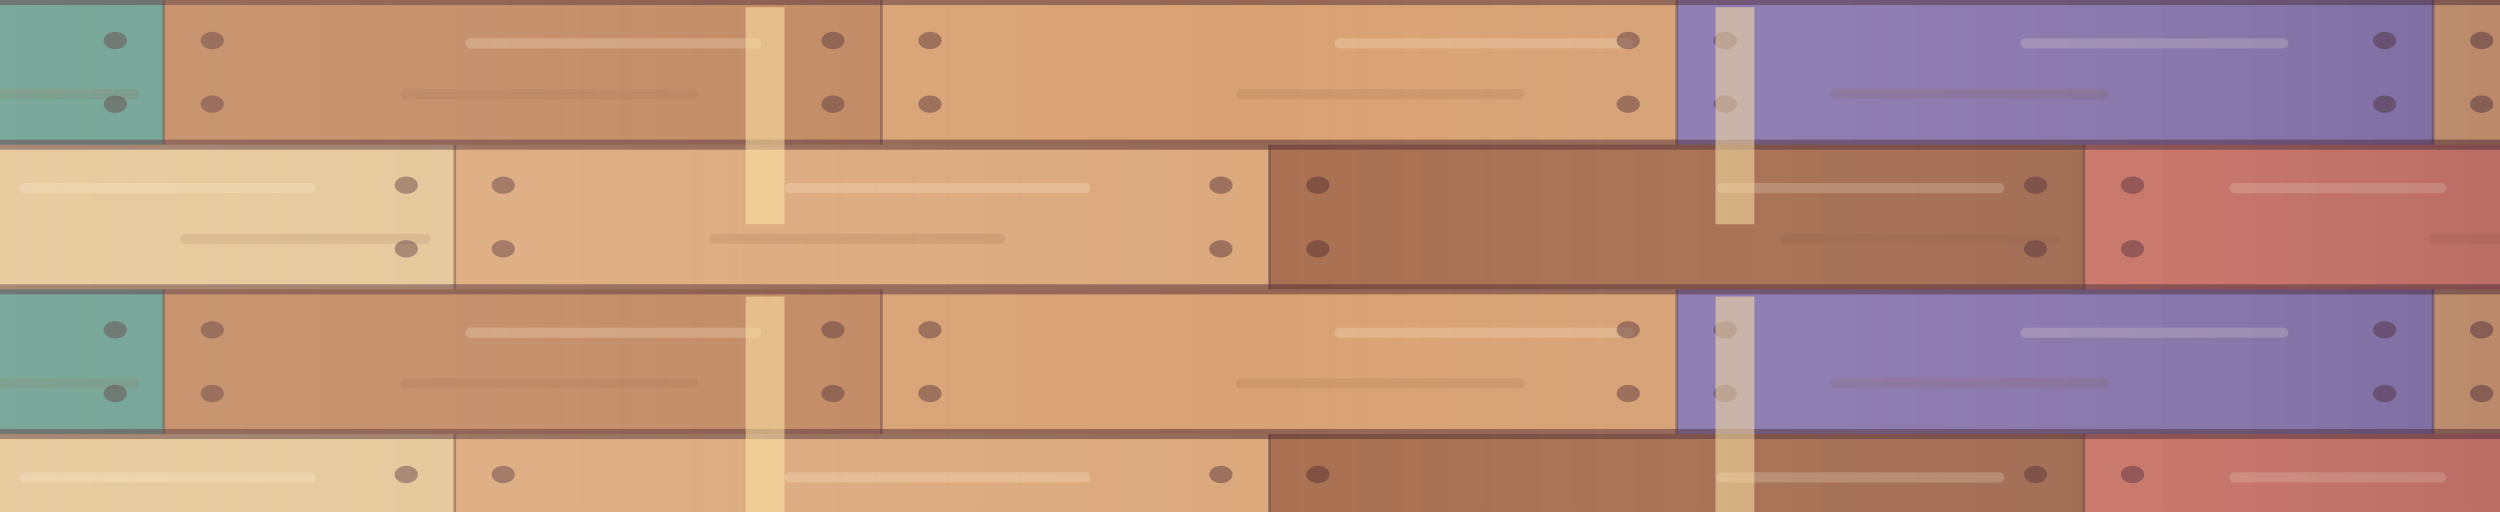
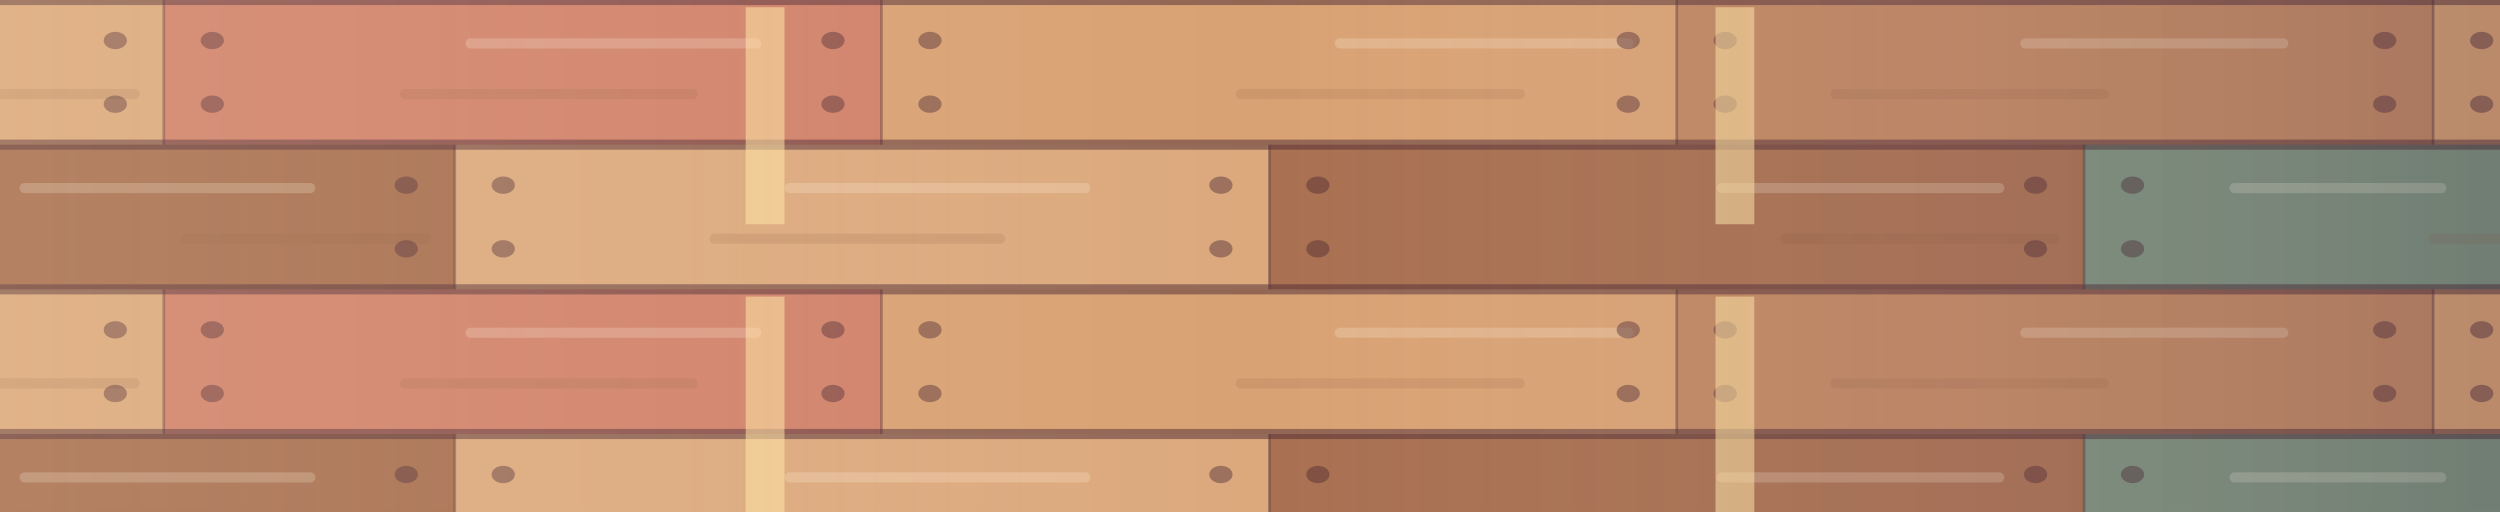
<svg xmlns="http://www.w3.org/2000/svg" width="1890" height="387" viewBox="0 0 1890 387">
  <rect width="1890" height="387" fill="#C08660" />
-   <rect x="-198.76" y="-218.74" width="322.6" height="109.97" fill="#669d91" />
-   <rect x="123.84" y="-218.74" width="542.55" height="109.97" fill="#c18862" />
+   <rect x="-198.76" y="-218.74" width="322.6" height="109.97" fill="#dca87b" />
+   <rect x="123.84" y="-218.74" width="542.55" height="109.97" fill="#d1826a" />
  <rect x="666.39" y="-218.74" width="601.21" height="109.97" fill="#d9a274" />
-   <rect x="1267.6" y="-218.74" width="571.88" height="109.97" fill="#8e7cb2" />
+   <rect x="1267.6" y="-218.74" width="571.88" height="109.97" fill="#c18762" />
  <rect x="1839.48" y="-218.74" width="249.28" height="109.97" fill="#d59e71" />
-   <rect x="-198.76" y="-109.37" width="542.56" height="109.97" fill="#e4c597" />
+   <rect x="-198.76" y="-109.37" width="542.56" height="109.97" fill="#a86f50" />
  <rect x="343.8" y="-109.37" width="615.86" height="109.97" fill="#dca97d" />
  <rect x="959.66" y="-109.37" width="615.87" height="109.97" fill="#a97051" />
-   <rect x="1575.53" y="-109.37" width="513.23" height="109.97" fill="#d77c6b" />
-   <rect x="-198.76" y="0" width="322.6" height="109.97" fill="#669d91" />
-   <rect x="123.84" y="0" width="542.55" height="109.97" fill="#c18862" />
+   <rect x="1575.53" y="-109.37" width="513.23" height="109.97" fill="#7f907b" />
+   <rect x="-198.76" y="0" width="322.6" height="109.97" fill="#dca87b" />
+   <rect x="123.84" y="0" width="542.55" height="109.97" fill="#d1826a" />
  <rect x="666.39" y="0" width="601.21" height="109.97" fill="#d9a274" />
-   <rect x="1267.6" y="0" width="571.88" height="109.97" fill="#8e7cb2" />
+   <rect x="1267.6" y="0" width="571.88" height="109.97" fill="#c18762" />
  <rect x="1839.48" y="0" width="249.28" height="109.97" fill="#d59e71" />
-   <rect x="-198.76" y="109.37" width="542.56" height="109.97" fill="#e4c597" />
+   <rect x="-198.76" y="109.37" width="542.56" height="109.97" fill="#a86f50" />
  <rect x="343.8" y="109.37" width="615.86" height="109.97" fill="#dca97d" />
  <rect x="959.66" y="109.37" width="615.87" height="109.97" fill="#a97051" />
-   <rect x="1575.53" y="109.37" width="513.23" height="109.97" fill="#d77c6b" />
-   <rect x="-198.76" y="218.74" width="322.6" height="109.97" fill="#669d91" />
-   <rect x="123.84" y="218.74" width="542.55" height="109.97" fill="#c18862" />
+   <rect x="1575.53" y="109.37" width="513.23" height="109.97" fill="#7f907b" />
+   <rect x="-198.76" y="218.74" width="322.6" height="109.97" fill="#dca87b" />
+   <rect x="123.84" y="218.74" width="542.55" height="109.97" fill="#d1826a" />
  <rect x="666.39" y="218.74" width="601.21" height="109.97" fill="#d9a274" />
-   <rect x="1267.6" y="218.74" width="571.88" height="109.97" fill="#8e7cb2" />
+   <rect x="1267.6" y="218.74" width="571.88" height="109.97" fill="#c18762" />
  <rect x="1839.48" y="218.74" width="249.28" height="109.97" fill="#d59e71" />
-   <rect x="-198.76" y="328.11" width="542.56" height="109.97" fill="#e4c597" />
+   <rect x="-198.76" y="328.11" width="542.56" height="109.97" fill="#a86f50" />
  <rect x="343.8" y="328.11" width="615.86" height="109.97" fill="#dca97d" />
  <rect x="959.66" y="328.11" width="615.87" height="109.97" fill="#a97051" />
-   <rect x="1575.53" y="328.11" width="513.23" height="109.97" fill="#d77c6b" />
-   <rect x="-198.76" y="437.48" width="322.6" height="109.97" fill="#669d91" />
-   <rect x="123.84" y="437.48" width="542.55" height="109.97" fill="#c18862" />
+   <rect x="1575.53" y="328.11" width="513.23" height="109.97" fill="#7f907b" />
+   <rect x="-198.76" y="437.48" width="322.6" height="109.97" fill="#dca87b" />
+   <rect x="123.84" y="437.48" width="542.55" height="109.97" fill="#d1826a" />
  <rect x="666.39" y="437.48" width="601.21" height="109.97" fill="#d9a274" />
-   <rect x="1267.6" y="437.48" width="571.88" height="109.97" fill="#8e7cb2" />
+   <rect x="1267.6" y="437.48" width="571.88" height="109.97" fill="#c18762" />
  <rect x="1839.48" y="437.48" width="249.28" height="109.97" fill="#d59e71" />
-   <rect x="-198.76" y="546.85" width="542.56" height="109.97" fill="#e4c597" />
+   <rect x="-198.76" y="546.85" width="542.56" height="109.97" fill="#a86f50" />
  <rect x="343.8" y="546.85" width="615.86" height="109.97" fill="#dca97d" />
  <rect x="959.66" y="546.85" width="615.87" height="109.97" fill="#a97051" />
-   <rect x="1575.53" y="546.85" width="513.23" height="109.97" fill="#d77c6b" />
+   <rect x="1575.53" y="546.85" width="513.23" height="109.97" fill="#7f907b" />
  <path d="M-104.73 -185.93H-12.28" stroke="#FFF6DE" stroke-opacity="0.22" stroke-width="7.66" stroke-linecap="round" />
  <path d="M-14.86 -147.65H101.85" stroke="#8C5A40" stroke-opacity="0.16" stroke-width="7.66" stroke-linecap="round" />
  <path d="M355.71 -185.93H571.66" stroke="#FFF6DE" stroke-opacity="0.22" stroke-width="7.66" stroke-linecap="round" />
  <path d="M306.25 -147.65H523.58" stroke="#8C5A40" stroke-opacity="0.16" stroke-width="7.66" stroke-linecap="round" />
  <path d="M1012.94 -185.93H1231.1" stroke="#FFF6DE" stroke-opacity="0.22" stroke-width="7.66" stroke-linecap="round" />
  <path d="M938.06 -147.65H1148.94" stroke="#8C5A40" stroke-opacity="0.16" stroke-width="7.66" stroke-linecap="round" />
  <path d="M1531.17 -185.93H1726.15" stroke="#FFF6DE" stroke-opacity="0.22" stroke-width="7.66" stroke-linecap="round" />
  <path d="M1387.66 -147.65H1590.5" stroke="#8C5A40" stroke-opacity="0.16" stroke-width="7.66" stroke-linecap="round" />
  <path d="M1965.5 -185.93H2041.4" stroke="#FFF6DE" stroke-opacity="0.22" stroke-width="7.66" stroke-linecap="round" />
  <path d="M1939.35 -147.65H2027.69" stroke="#8C5A40" stroke-opacity="0.16" stroke-width="7.66" stroke-linecap="round" />
  <path d="M18.62 -76.56H234.57" stroke="#FFF6DE" stroke-opacity="0.22" stroke-width="7.66" stroke-linecap="round" />
  <path d="M140.08 -38.28H321.8" stroke="#8C5A40" stroke-opacity="0.16" stroke-width="7.66" stroke-linecap="round" />
  <path d="M597.04 -76.56H820.53" stroke="#FFF6DE" stroke-opacity="0.22" stroke-width="7.66" stroke-linecap="round" />
  <path d="M540.2 -38.28H756.21" stroke="#8C5A40" stroke-opacity="0.16" stroke-width="7.66" stroke-linecap="round" />
  <path d="M1301.47 -76.56H1511.45" stroke="#FFF6DE" stroke-opacity="0.22" stroke-width="7.66" stroke-linecap="round" />
  <path d="M1349.37 -38.28H1553.54" stroke="#8C5A40" stroke-opacity="0.16" stroke-width="7.66" stroke-linecap="round" />
  <path d="M1689.33 -76.56H1845.59" stroke="#FFF6DE" stroke-opacity="0.22" stroke-width="7.66" stroke-linecap="round" />
  <path d="M1839.34 -38.28H2021.21" stroke="#8C5A40" stroke-opacity="0.16" stroke-width="7.66" stroke-linecap="round" />
  <path d="M-104.73 32.81H-12.28" stroke="#FFF6DE" stroke-opacity="0.22" stroke-width="7.66" stroke-linecap="round" />
  <path d="M-14.86 71.09H101.85" stroke="#8C5A40" stroke-opacity="0.16" stroke-width="7.66" stroke-linecap="round" />
  <path d="M355.71 32.81H571.66" stroke="#FFF6DE" stroke-opacity="0.22" stroke-width="7.66" stroke-linecap="round" />
  <path d="M306.25 71.09H523.58" stroke="#8C5A40" stroke-opacity="0.16" stroke-width="7.66" stroke-linecap="round" />
  <path d="M1012.94 32.81H1231.1" stroke="#FFF6DE" stroke-opacity="0.22" stroke-width="7.66" stroke-linecap="round" />
  <path d="M938.06 71.09H1148.94" stroke="#8C5A40" stroke-opacity="0.16" stroke-width="7.66" stroke-linecap="round" />
  <path d="M1531.17 32.81H1726.15" stroke="#FFF6DE" stroke-opacity="0.22" stroke-width="7.66" stroke-linecap="round" />
  <path d="M1387.66 71.09H1590.5" stroke="#8C5A40" stroke-opacity="0.16" stroke-width="7.66" stroke-linecap="round" />
  <path d="M1965.5 32.81H2041.4" stroke="#FFF6DE" stroke-opacity="0.22" stroke-width="7.66" stroke-linecap="round" />
  <path d="M1939.35 71.09H2027.69" stroke="#8C5A40" stroke-opacity="0.16" stroke-width="7.66" stroke-linecap="round" />
  <path d="M18.62 142.18H234.57" stroke="#FFF6DE" stroke-opacity="0.22" stroke-width="7.66" stroke-linecap="round" />
  <path d="M140.08 180.46H321.8" stroke="#8C5A40" stroke-opacity="0.16" stroke-width="7.66" stroke-linecap="round" />
  <path d="M597.04 142.18H820.53" stroke="#FFF6DE" stroke-opacity="0.22" stroke-width="7.66" stroke-linecap="round" />
  <path d="M540.2 180.46H756.21" stroke="#8C5A40" stroke-opacity="0.16" stroke-width="7.66" stroke-linecap="round" />
  <path d="M1301.47 142.18H1511.45" stroke="#FFF6DE" stroke-opacity="0.22" stroke-width="7.66" stroke-linecap="round" />
  <path d="M1349.37 180.46H1553.54" stroke="#8C5A40" stroke-opacity="0.16" stroke-width="7.66" stroke-linecap="round" />
  <path d="M1689.33 142.18H1845.59" stroke="#FFF6DE" stroke-opacity="0.22" stroke-width="7.66" stroke-linecap="round" />
  <path d="M1839.34 180.46H2021.21" stroke="#8C5A40" stroke-opacity="0.16" stroke-width="7.66" stroke-linecap="round" />
  <path d="M-104.73 251.55H-12.28" stroke="#FFF6DE" stroke-opacity="0.22" stroke-width="7.66" stroke-linecap="round" />
  <path d="M-14.86 289.83H101.85" stroke="#8C5A40" stroke-opacity="0.16" stroke-width="7.66" stroke-linecap="round" />
  <path d="M355.71 251.55H571.66" stroke="#FFF6DE" stroke-opacity="0.22" stroke-width="7.66" stroke-linecap="round" />
  <path d="M306.25 289.83H523.58" stroke="#8C5A40" stroke-opacity="0.16" stroke-width="7.66" stroke-linecap="round" />
  <path d="M1012.94 251.55H1231.1" stroke="#FFF6DE" stroke-opacity="0.22" stroke-width="7.66" stroke-linecap="round" />
  <path d="M938.06 289.83H1148.94" stroke="#8C5A40" stroke-opacity="0.16" stroke-width="7.66" stroke-linecap="round" />
  <path d="M1531.17 251.55H1726.15" stroke="#FFF6DE" stroke-opacity="0.22" stroke-width="7.66" stroke-linecap="round" />
  <path d="M1387.66 289.83H1590.5" stroke="#8C5A40" stroke-opacity="0.16" stroke-width="7.66" stroke-linecap="round" />
  <path d="M1965.5 251.55H2041.4" stroke="#FFF6DE" stroke-opacity="0.22" stroke-width="7.66" stroke-linecap="round" />
  <path d="M1939.35 289.83H2027.69" stroke="#8C5A40" stroke-opacity="0.16" stroke-width="7.66" stroke-linecap="round" />
  <path d="M18.62 360.92H234.57" stroke="#FFF6DE" stroke-opacity="0.22" stroke-width="7.66" stroke-linecap="round" />
  <path d="M140.08 399.2H321.8" stroke="#8C5A40" stroke-opacity="0.16" stroke-width="7.66" stroke-linecap="round" />
  <path d="M597.04 360.92H820.53" stroke="#FFF6DE" stroke-opacity="0.22" stroke-width="7.66" stroke-linecap="round" />
  <path d="M540.2 399.2H756.21" stroke="#8C5A40" stroke-opacity="0.16" stroke-width="7.66" stroke-linecap="round" />
  <path d="M1301.47 360.92H1511.45" stroke="#FFF6DE" stroke-opacity="0.22" stroke-width="7.66" stroke-linecap="round" />
  <path d="M1349.37 399.2H1553.54" stroke="#8C5A40" stroke-opacity="0.16" stroke-width="7.66" stroke-linecap="round" />
  <path d="M1689.33 360.92H1845.59" stroke="#FFF6DE" stroke-opacity="0.22" stroke-width="7.66" stroke-linecap="round" />
  <path d="M1839.34 399.2H2021.21" stroke="#8C5A40" stroke-opacity="0.16" stroke-width="7.66" stroke-linecap="round" />
  <path d="M-104.73 470.29H-12.28" stroke="#FFF6DE" stroke-opacity="0.22" stroke-width="7.66" stroke-linecap="round" />
  <path d="M-14.86 508.57H101.85" stroke="#8C5A40" stroke-opacity="0.16" stroke-width="7.66" stroke-linecap="round" />
  <path d="M355.71 470.29H571.66" stroke="#FFF6DE" stroke-opacity="0.22" stroke-width="7.66" stroke-linecap="round" />
  <path d="M306.25 508.57H523.58" stroke="#8C5A40" stroke-opacity="0.16" stroke-width="7.66" stroke-linecap="round" />
  <path d="M1012.94 470.29H1231.1" stroke="#FFF6DE" stroke-opacity="0.22" stroke-width="7.66" stroke-linecap="round" />
  <path d="M938.06 508.57H1148.94" stroke="#8C5A40" stroke-opacity="0.16" stroke-width="7.66" stroke-linecap="round" />
  <path d="M1531.17 470.29H1726.15" stroke="#FFF6DE" stroke-opacity="0.22" stroke-width="7.66" stroke-linecap="round" />
  <path d="M1387.66 508.57H1590.5" stroke="#8C5A40" stroke-opacity="0.16" stroke-width="7.66" stroke-linecap="round" />
  <path d="M1965.5 470.29H2041.4" stroke="#FFF6DE" stroke-opacity="0.22" stroke-width="7.66" stroke-linecap="round" />
  <path d="M1939.35 508.57H2027.69" stroke="#8C5A40" stroke-opacity="0.16" stroke-width="7.66" stroke-linecap="round" />
  <path d="M18.62 579.66H234.57" stroke="#FFF6DE" stroke-opacity="0.22" stroke-width="7.66" stroke-linecap="round" />
  <path d="M140.08 617.94H321.8" stroke="#8C5A40" stroke-opacity="0.16" stroke-width="7.66" stroke-linecap="round" />
  <path d="M597.04 579.66H820.53" stroke="#FFF6DE" stroke-opacity="0.22" stroke-width="7.66" stroke-linecap="round" />
  <path d="M540.2 617.94H756.21" stroke="#8C5A40" stroke-opacity="0.16" stroke-width="7.66" stroke-linecap="round" />
  <path d="M1301.47 579.66H1511.45" stroke="#FFF6DE" stroke-opacity="0.22" stroke-width="7.66" stroke-linecap="round" />
  <path d="M1349.37 617.94H1553.54" stroke="#8C5A40" stroke-opacity="0.16" stroke-width="7.66" stroke-linecap="round" />
  <path d="M1689.33 579.66H1845.59" stroke="#FFF6DE" stroke-opacity="0.22" stroke-width="7.66" stroke-linecap="round" />
  <path d="M1839.34 617.94H2021.21" stroke="#8C5A40" stroke-opacity="0.16" stroke-width="7.66" stroke-linecap="round" />
  <path d="M123.84 -218.74V-109.37" stroke="#4E2B34" stroke-opacity=".38" stroke-width="2.1" />
  <path d="M666.39 -218.74V-109.37" stroke="#4E2B34" stroke-opacity=".38" stroke-width="2.1" />
  <path d="M1267.6 -218.74V-109.37" stroke="#4E2B34" stroke-opacity=".38" stroke-width="2.1" />
  <path d="M1839.48 -218.74V-109.37" stroke="#4E2B34" stroke-opacity=".38" stroke-width="2.1" />
  <path d="M-198.76 -218.74H2088.76" stroke="#4E2B34" stroke-opacity=".5" stroke-width="7.66" />
  <path d="M343.8 -109.37V0" stroke="#4E2B34" stroke-opacity=".38" stroke-width="2.1" />
  <path d="M959.66 -109.37V0" stroke="#4E2B34" stroke-opacity=".38" stroke-width="2.1" />
  <path d="M1575.53 -109.37V0" stroke="#4E2B34" stroke-opacity=".38" stroke-width="2.1" />
  <path d="M-198.76 -109.37H2088.76" stroke="#4E2B34" stroke-opacity=".5" stroke-width="7.66" />
  <path d="M123.84 0V109.37" stroke="#4E2B34" stroke-opacity=".38" stroke-width="2.1" />
  <path d="M666.39 0V109.37" stroke="#4E2B34" stroke-opacity=".38" stroke-width="2.1" />
  <path d="M1267.6 0V109.37" stroke="#4E2B34" stroke-opacity=".38" stroke-width="2.1" />
  <path d="M1839.48 0V109.37" stroke="#4E2B34" stroke-opacity=".38" stroke-width="2.1" />
  <path d="M-198.76 0H2088.76" stroke="#4E2B34" stroke-opacity=".5" stroke-width="7.66" />
  <path d="M343.8 109.37V218.74" stroke="#4E2B34" stroke-opacity=".38" stroke-width="2.1" />
  <path d="M959.66 109.37V218.74" stroke="#4E2B34" stroke-opacity=".38" stroke-width="2.1" />
  <path d="M1575.53 109.37V218.74" stroke="#4E2B34" stroke-opacity=".38" stroke-width="2.1" />
  <path d="M-198.76 109.37H2088.76" stroke="#4E2B34" stroke-opacity=".5" stroke-width="7.66" />
  <path d="M123.84 218.74V328.11" stroke="#4E2B34" stroke-opacity=".38" stroke-width="2.1" />
  <path d="M666.39 218.74V328.11" stroke="#4E2B34" stroke-opacity=".38" stroke-width="2.1" />
  <path d="M1267.6 218.74V328.11" stroke="#4E2B34" stroke-opacity=".38" stroke-width="2.1" />
  <path d="M1839.48 218.74V328.11" stroke="#4E2B34" stroke-opacity=".38" stroke-width="2.1" />
  <path d="M-198.76 218.74H2088.76" stroke="#4E2B34" stroke-opacity=".5" stroke-width="7.66" />
  <path d="M343.8 328.11V437.48" stroke="#4E2B34" stroke-opacity=".38" stroke-width="2.1" />
  <path d="M959.66 328.11V437.48" stroke="#4E2B34" stroke-opacity=".38" stroke-width="2.1" />
  <path d="M1575.53 328.11V437.48" stroke="#4E2B34" stroke-opacity=".38" stroke-width="2.1" />
  <path d="M-198.76 328.11H2088.76" stroke="#4E2B34" stroke-opacity=".5" stroke-width="7.66" />
  <path d="M123.84 437.48V546.85" stroke="#4E2B34" stroke-opacity=".38" stroke-width="2.1" />
  <path d="M666.39 437.48V546.85" stroke="#4E2B34" stroke-opacity=".38" stroke-width="2.1" />
  <path d="M1267.6 437.48V546.85" stroke="#4E2B34" stroke-opacity=".38" stroke-width="2.1" />
  <path d="M1839.48 437.48V546.85" stroke="#4E2B34" stroke-opacity=".38" stroke-width="2.1" />
  <path d="M-198.76 437.48H2088.76" stroke="#4E2B34" stroke-opacity=".5" stroke-width="7.66" />
  <path d="M343.8 546.85V656.22" stroke="#4E2B34" stroke-opacity=".38" stroke-width="2.1" />
  <path d="M959.66 546.85V656.22" stroke="#4E2B34" stroke-opacity=".38" stroke-width="2.1" />
  <path d="M1575.53 546.85V656.22" stroke="#4E2B34" stroke-opacity=".38" stroke-width="2.1" />
  <path d="M-198.76 546.85H2088.76" stroke="#4E2B34" stroke-opacity=".5" stroke-width="7.66" />
  <ellipse cx="87.18" cy="-188.12" rx="8.8" ry="6.56" fill="#4E2B34" fill-opacity=".45" />
  <ellipse cx="87.18" cy="-139.99" rx="8.8" ry="6.56" fill="#4E2B34" fill-opacity=".45" />
  <ellipse cx="160.5" cy="-188.12" rx="8.8" ry="6.56" fill="#4E2B34" fill-opacity=".45" />
  <ellipse cx="160.5" cy="-139.99" rx="8.8" ry="6.56" fill="#4E2B34" fill-opacity=".45" />
  <ellipse cx="629.73" cy="-188.12" rx="8.8" ry="6.56" fill="#4E2B34" fill-opacity=".45" />
  <ellipse cx="629.73" cy="-139.99" rx="8.8" ry="6.56" fill="#4E2B34" fill-opacity=".45" />
  <ellipse cx="703.05" cy="-188.12" rx="8.8" ry="6.56" fill="#4E2B34" fill-opacity=".45" />
  <ellipse cx="703.05" cy="-139.99" rx="8.8" ry="6.56" fill="#4E2B34" fill-opacity=".45" />
  <ellipse cx="1230.94" cy="-188.12" rx="8.8" ry="6.56" fill="#4E2B34" fill-opacity=".45" />
  <ellipse cx="1230.94" cy="-139.99" rx="8.8" ry="6.56" fill="#4E2B34" fill-opacity=".45" />
  <ellipse cx="1304.26" cy="-188.12" rx="8.8" ry="6.56" fill="#4E2B34" fill-opacity=".45" />
  <ellipse cx="1304.26" cy="-139.99" rx="8.8" ry="6.56" fill="#4E2B34" fill-opacity=".45" />
  <ellipse cx="1802.82" cy="-188.12" rx="8.8" ry="6.56" fill="#4E2B34" fill-opacity=".45" />
  <ellipse cx="1802.82" cy="-139.99" rx="8.8" ry="6.56" fill="#4E2B34" fill-opacity=".45" />
  <ellipse cx="1876.13" cy="-188.12" rx="8.8" ry="6.56" fill="#4E2B34" fill-opacity=".45" />
  <ellipse cx="1876.13" cy="-139.99" rx="8.8" ry="6.56" fill="#4E2B34" fill-opacity=".45" />
  <ellipse cx="307.14" cy="-78.75" rx="8.8" ry="6.56" fill="#4E2B34" fill-opacity=".45" />
  <ellipse cx="307.14" cy="-30.62" rx="8.8" ry="6.56" fill="#4E2B34" fill-opacity=".45" />
  <ellipse cx="380.45" cy="-78.75" rx="8.8" ry="6.56" fill="#4E2B34" fill-opacity=".45" />
  <ellipse cx="380.45" cy="-30.62" rx="8.8" ry="6.56" fill="#4E2B34" fill-opacity=".45" />
  <ellipse cx="923" cy="-78.75" rx="8.8" ry="6.56" fill="#4E2B34" fill-opacity=".45" />
  <ellipse cx="923" cy="-30.62" rx="8.8" ry="6.56" fill="#4E2B34" fill-opacity=".45" />
  <ellipse cx="996.32" cy="-78.75" rx="8.8" ry="6.56" fill="#4E2B34" fill-opacity=".45" />
  <ellipse cx="996.32" cy="-30.62" rx="8.8" ry="6.56" fill="#4E2B34" fill-opacity=".45" />
  <ellipse cx="1538.87" cy="-78.75" rx="8.8" ry="6.56" fill="#4E2B34" fill-opacity=".45" />
  <ellipse cx="1538.87" cy="-30.62" rx="8.8" ry="6.56" fill="#4E2B34" fill-opacity=".45" />
  <ellipse cx="1612.19" cy="-78.75" rx="8.8" ry="6.56" fill="#4E2B34" fill-opacity=".45" />
  <ellipse cx="1612.19" cy="-30.62" rx="8.8" ry="6.56" fill="#4E2B34" fill-opacity=".45" />
  <ellipse cx="87.18" cy="30.62" rx="8.8" ry="6.56" fill="#4E2B34" fill-opacity=".45" />
  <ellipse cx="87.18" cy="78.75" rx="8.8" ry="6.56" fill="#4E2B34" fill-opacity=".45" />
  <ellipse cx="160.5" cy="30.62" rx="8.8" ry="6.56" fill="#4E2B34" fill-opacity=".45" />
  <ellipse cx="160.5" cy="78.75" rx="8.8" ry="6.56" fill="#4E2B34" fill-opacity=".45" />
  <ellipse cx="629.73" cy="30.62" rx="8.8" ry="6.56" fill="#4E2B34" fill-opacity=".45" />
  <ellipse cx="629.73" cy="78.75" rx="8.8" ry="6.56" fill="#4E2B34" fill-opacity=".45" />
  <ellipse cx="703.05" cy="30.62" rx="8.8" ry="6.56" fill="#4E2B34" fill-opacity=".45" />
  <ellipse cx="703.05" cy="78.75" rx="8.8" ry="6.56" fill="#4E2B34" fill-opacity=".45" />
  <ellipse cx="1230.94" cy="30.62" rx="8.8" ry="6.56" fill="#4E2B34" fill-opacity=".45" />
  <ellipse cx="1230.94" cy="78.75" rx="8.8" ry="6.56" fill="#4E2B34" fill-opacity=".45" />
  <ellipse cx="1304.26" cy="30.62" rx="8.8" ry="6.56" fill="#4E2B34" fill-opacity=".45" />
  <ellipse cx="1304.26" cy="78.75" rx="8.8" ry="6.56" fill="#4E2B34" fill-opacity=".45" />
  <ellipse cx="1802.82" cy="30.62" rx="8.8" ry="6.56" fill="#4E2B34" fill-opacity=".45" />
  <ellipse cx="1802.82" cy="78.75" rx="8.8" ry="6.56" fill="#4E2B34" fill-opacity=".45" />
  <ellipse cx="1876.13" cy="30.62" rx="8.8" ry="6.56" fill="#4E2B34" fill-opacity=".45" />
  <ellipse cx="1876.13" cy="78.75" rx="8.8" ry="6.56" fill="#4E2B34" fill-opacity=".45" />
  <ellipse cx="307.14" cy="139.99" rx="8.8" ry="6.56" fill="#4E2B34" fill-opacity=".45" />
  <ellipse cx="307.14" cy="188.12" rx="8.8" ry="6.56" fill="#4E2B34" fill-opacity=".45" />
  <ellipse cx="380.45" cy="139.99" rx="8.8" ry="6.56" fill="#4E2B34" fill-opacity=".45" />
  <ellipse cx="380.45" cy="188.12" rx="8.8" ry="6.56" fill="#4E2B34" fill-opacity=".45" />
  <ellipse cx="923" cy="139.99" rx="8.8" ry="6.56" fill="#4E2B34" fill-opacity=".45" />
  <ellipse cx="923" cy="188.12" rx="8.8" ry="6.56" fill="#4E2B34" fill-opacity=".45" />
  <ellipse cx="996.32" cy="139.99" rx="8.8" ry="6.56" fill="#4E2B34" fill-opacity=".45" />
  <ellipse cx="996.32" cy="188.12" rx="8.8" ry="6.56" fill="#4E2B34" fill-opacity=".45" />
  <ellipse cx="1538.87" cy="139.99" rx="8.8" ry="6.56" fill="#4E2B34" fill-opacity=".45" />
  <ellipse cx="1538.87" cy="188.12" rx="8.8" ry="6.56" fill="#4E2B34" fill-opacity=".45" />
  <ellipse cx="1612.19" cy="139.99" rx="8.8" ry="6.56" fill="#4E2B34" fill-opacity=".45" />
  <ellipse cx="1612.19" cy="188.12" rx="8.8" ry="6.56" fill="#4E2B34" fill-opacity=".45" />
  <ellipse cx="87.18" cy="249.36" rx="8.8" ry="6.56" fill="#4E2B34" fill-opacity=".45" />
  <ellipse cx="87.18" cy="297.49" rx="8.8" ry="6.56" fill="#4E2B34" fill-opacity=".45" />
  <ellipse cx="160.5" cy="249.36" rx="8.8" ry="6.56" fill="#4E2B34" fill-opacity=".45" />
  <ellipse cx="160.5" cy="297.49" rx="8.8" ry="6.56" fill="#4E2B34" fill-opacity=".45" />
  <ellipse cx="629.73" cy="249.36" rx="8.8" ry="6.56" fill="#4E2B34" fill-opacity=".45" />
  <ellipse cx="629.73" cy="297.49" rx="8.8" ry="6.56" fill="#4E2B34" fill-opacity=".45" />
  <ellipse cx="703.05" cy="249.36" rx="8.8" ry="6.56" fill="#4E2B34" fill-opacity=".45" />
  <ellipse cx="703.05" cy="297.49" rx="8.8" ry="6.56" fill="#4E2B34" fill-opacity=".45" />
  <ellipse cx="1230.94" cy="249.36" rx="8.8" ry="6.56" fill="#4E2B34" fill-opacity=".45" />
  <ellipse cx="1230.94" cy="297.49" rx="8.8" ry="6.56" fill="#4E2B34" fill-opacity=".45" />
  <ellipse cx="1304.26" cy="249.36" rx="8.8" ry="6.56" fill="#4E2B34" fill-opacity=".45" />
  <ellipse cx="1304.26" cy="297.49" rx="8.8" ry="6.56" fill="#4E2B34" fill-opacity=".45" />
  <ellipse cx="1802.82" cy="249.36" rx="8.8" ry="6.56" fill="#4E2B34" fill-opacity=".45" />
  <ellipse cx="1802.82" cy="297.49" rx="8.8" ry="6.56" fill="#4E2B34" fill-opacity=".45" />
  <ellipse cx="1876.13" cy="249.36" rx="8.8" ry="6.56" fill="#4E2B34" fill-opacity=".45" />
  <ellipse cx="1876.13" cy="297.49" rx="8.8" ry="6.56" fill="#4E2B34" fill-opacity=".45" />
  <ellipse cx="307.14" cy="358.73" rx="8.8" ry="6.56" fill="#4E2B34" fill-opacity=".45" />
  <ellipse cx="307.14" cy="406.85" rx="8.8" ry="6.56" fill="#4E2B34" fill-opacity=".45" />
  <ellipse cx="380.45" cy="358.73" rx="8.8" ry="6.56" fill="#4E2B34" fill-opacity=".45" />
  <ellipse cx="380.45" cy="406.85" rx="8.8" ry="6.56" fill="#4E2B34" fill-opacity=".45" />
  <ellipse cx="923" cy="358.73" rx="8.8" ry="6.56" fill="#4E2B34" fill-opacity=".45" />
  <ellipse cx="923" cy="406.85" rx="8.8" ry="6.56" fill="#4E2B34" fill-opacity=".45" />
  <ellipse cx="996.32" cy="358.73" rx="8.8" ry="6.56" fill="#4E2B34" fill-opacity=".45" />
  <ellipse cx="996.32" cy="406.85" rx="8.8" ry="6.56" fill="#4E2B34" fill-opacity=".45" />
  <ellipse cx="1538.87" cy="358.73" rx="8.8" ry="6.56" fill="#4E2B34" fill-opacity=".45" />
  <ellipse cx="1538.87" cy="406.85" rx="8.8" ry="6.56" fill="#4E2B34" fill-opacity=".45" />
  <ellipse cx="1612.19" cy="358.73" rx="8.8" ry="6.56" fill="#4E2B34" fill-opacity=".45" />
  <ellipse cx="1612.19" cy="406.85" rx="8.8" ry="6.56" fill="#4E2B34" fill-opacity=".45" />
  <ellipse cx="87.18" cy="468.1" rx="8.8" ry="6.56" fill="#4E2B34" fill-opacity=".45" />
  <ellipse cx="87.18" cy="516.22" rx="8.8" ry="6.56" fill="#4E2B34" fill-opacity=".45" />
  <ellipse cx="160.5" cy="468.1" rx="8.8" ry="6.56" fill="#4E2B34" fill-opacity=".45" />
  <ellipse cx="160.5" cy="516.22" rx="8.8" ry="6.56" fill="#4E2B34" fill-opacity=".45" />
  <ellipse cx="629.73" cy="468.1" rx="8.8" ry="6.56" fill="#4E2B34" fill-opacity=".45" />
  <ellipse cx="629.73" cy="516.22" rx="8.8" ry="6.56" fill="#4E2B34" fill-opacity=".45" />
  <ellipse cx="703.05" cy="468.1" rx="8.8" ry="6.56" fill="#4E2B34" fill-opacity=".45" />
  <ellipse cx="703.05" cy="516.22" rx="8.8" ry="6.56" fill="#4E2B34" fill-opacity=".45" />
  <ellipse cx="1230.94" cy="468.1" rx="8.8" ry="6.56" fill="#4E2B34" fill-opacity=".45" />
  <ellipse cx="1230.94" cy="516.22" rx="8.8" ry="6.56" fill="#4E2B34" fill-opacity=".45" />
  <ellipse cx="1304.26" cy="468.1" rx="8.8" ry="6.56" fill="#4E2B34" fill-opacity=".45" />
  <ellipse cx="1304.26" cy="516.22" rx="8.8" ry="6.56" fill="#4E2B34" fill-opacity=".45" />
  <ellipse cx="1802.82" cy="468.1" rx="8.8" ry="6.56" fill="#4E2B34" fill-opacity=".45" />
  <ellipse cx="1802.82" cy="516.22" rx="8.8" ry="6.56" fill="#4E2B34" fill-opacity=".45" />
  <ellipse cx="1876.13" cy="468.1" rx="8.8" ry="6.56" fill="#4E2B34" fill-opacity=".45" />
  <ellipse cx="1876.13" cy="516.22" rx="8.8" ry="6.56" fill="#4E2B34" fill-opacity=".45" />
  <ellipse cx="307.14" cy="577.47" rx="8.8" ry="6.56" fill="#4E2B34" fill-opacity=".45" />
  <ellipse cx="307.14" cy="625.59" rx="8.8" ry="6.56" fill="#4E2B34" fill-opacity=".45" />
  <ellipse cx="380.45" cy="577.47" rx="8.8" ry="6.56" fill="#4E2B34" fill-opacity=".45" />
  <ellipse cx="380.45" cy="625.59" rx="8.8" ry="6.56" fill="#4E2B34" fill-opacity=".45" />
  <ellipse cx="923" cy="577.47" rx="8.8" ry="6.56" fill="#4E2B34" fill-opacity=".45" />
  <ellipse cx="923" cy="625.59" rx="8.8" ry="6.56" fill="#4E2B34" fill-opacity=".45" />
  <ellipse cx="996.32" cy="577.47" rx="8.8" ry="6.56" fill="#4E2B34" fill-opacity=".45" />
  <ellipse cx="996.32" cy="625.59" rx="8.8" ry="6.56" fill="#4E2B34" fill-opacity=".45" />
  <ellipse cx="1538.87" cy="577.47" rx="8.8" ry="6.56" fill="#4E2B34" fill-opacity=".45" />
  <ellipse cx="1538.87" cy="625.59" rx="8.8" ry="6.56" fill="#4E2B34" fill-opacity=".45" />
  <ellipse cx="1612.19" cy="577.47" rx="8.8" ry="6.56" fill="#4E2B34" fill-opacity=".45" />
  <ellipse cx="1612.19" cy="625.59" rx="8.8" ry="6.56" fill="#4E2B34" fill-opacity=".45" />
  <rect x="563.75" y="-213.27" width="29.33" height="164.05" fill="#FFE3A2" fill-opacity=".55" />
  <rect x="1296.92" y="-213.27" width="29.33" height="164.05" fill="#FFE3A2" fill-opacity=".55" />
  <rect x="563.75" y="5.47" width="29.33" height="164.05" fill="#FFE3A2" fill-opacity=".55" />
  <rect x="1296.92" y="5.47" width="29.33" height="164.05" fill="#FFE3A2" fill-opacity=".55" />
  <rect x="563.75" y="224.21" width="29.33" height="164.05" fill="#FFE3A2" fill-opacity=".55" />
  <rect x="1296.92" y="224.21" width="29.33" height="164.05" fill="#FFE3A2" fill-opacity=".55" />
  <rect x="563.75" y="442.95" width="29.33" height="164.05" fill="#FFE3A2" fill-opacity=".55" />
  <rect x="1296.92" y="442.95" width="29.33" height="164.05" fill="#FFE3A2" fill-opacity=".55" />
  <rect x="-198.76" y="0" width="44" height="387" fill="#3E2432" />
  <rect x="2044.76" y="0" width="44" height="387" fill="#3E2432" />
  <path d="M-154.76 0V387M2044.76 0V387" stroke="#e4be9e" stroke-opacity=".55" stroke-width="3.78" />
  <defs>
    <linearGradient id="l" x1="0" x2="1" y1="0" y2="0">
      <stop offset="0" stop-color="#FFF4D8" stop-opacity="0.14" />
      <stop offset=".5" stop-color="#FFFFFF" stop-opacity="0" />
      <stop offset="1" stop-color="#211C47" stop-opacity="0.16" />
    </linearGradient>
  </defs>
  <rect width="1890" height="387" fill="url(#l)" />
</svg>
